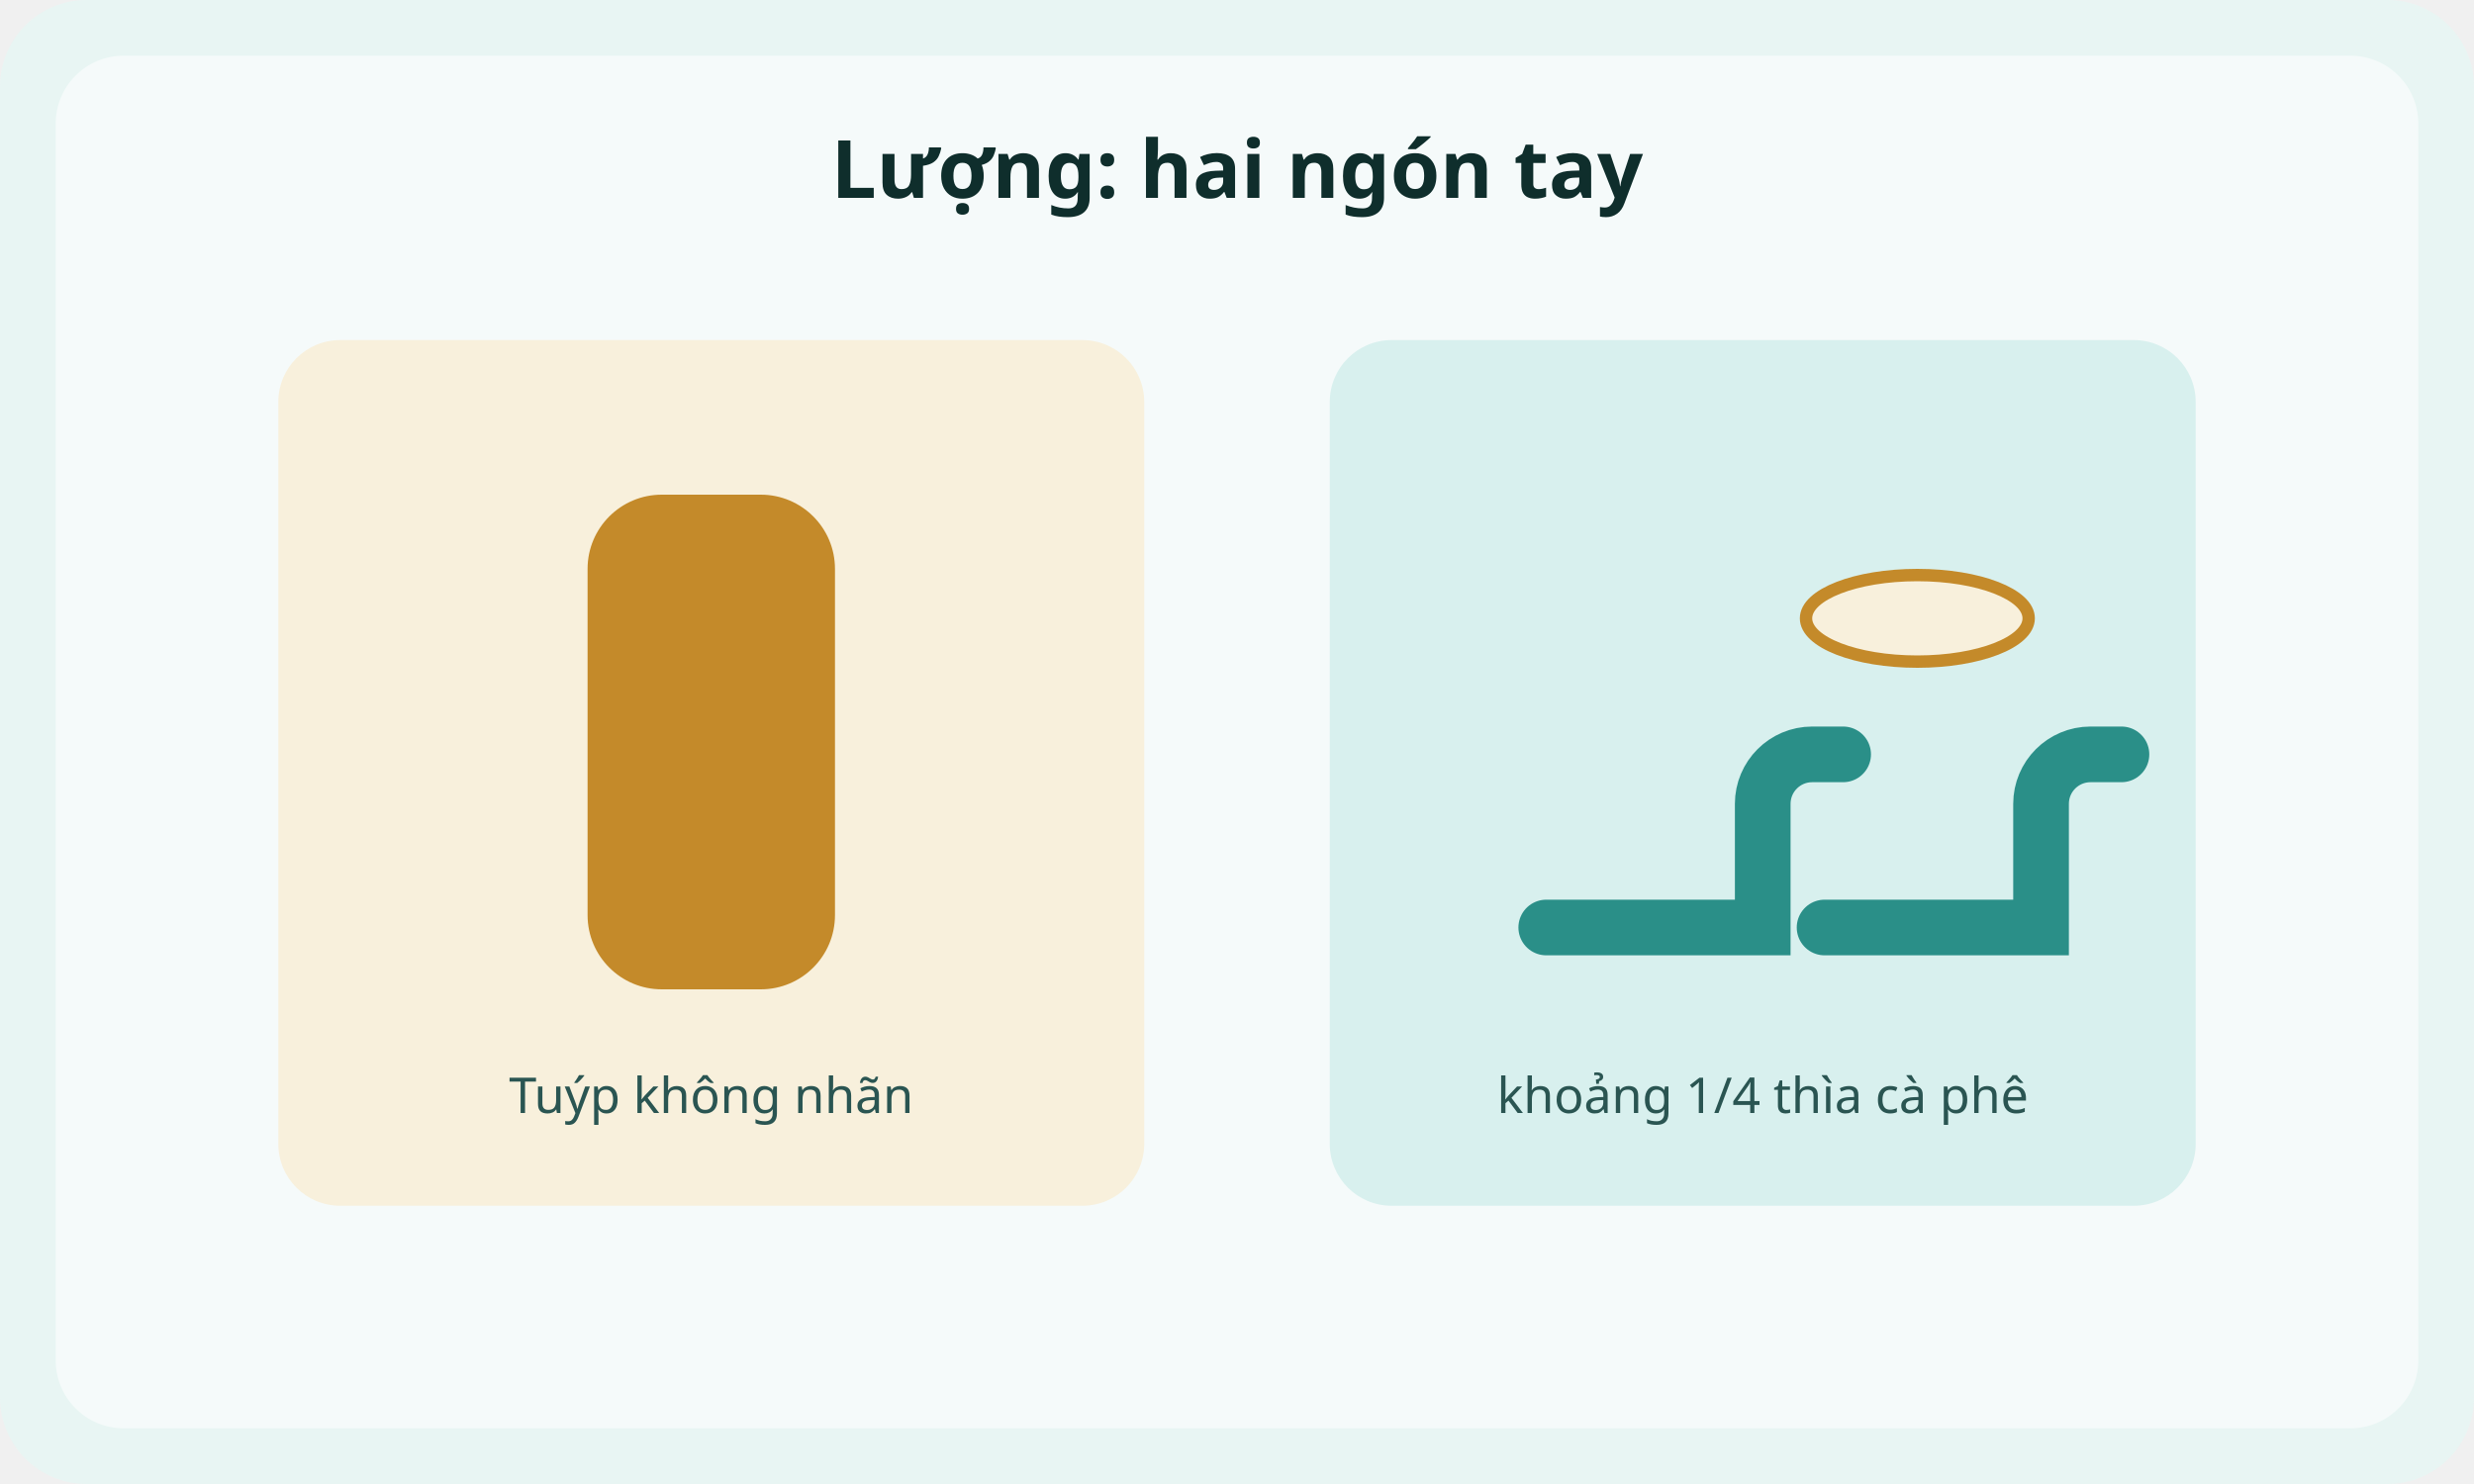
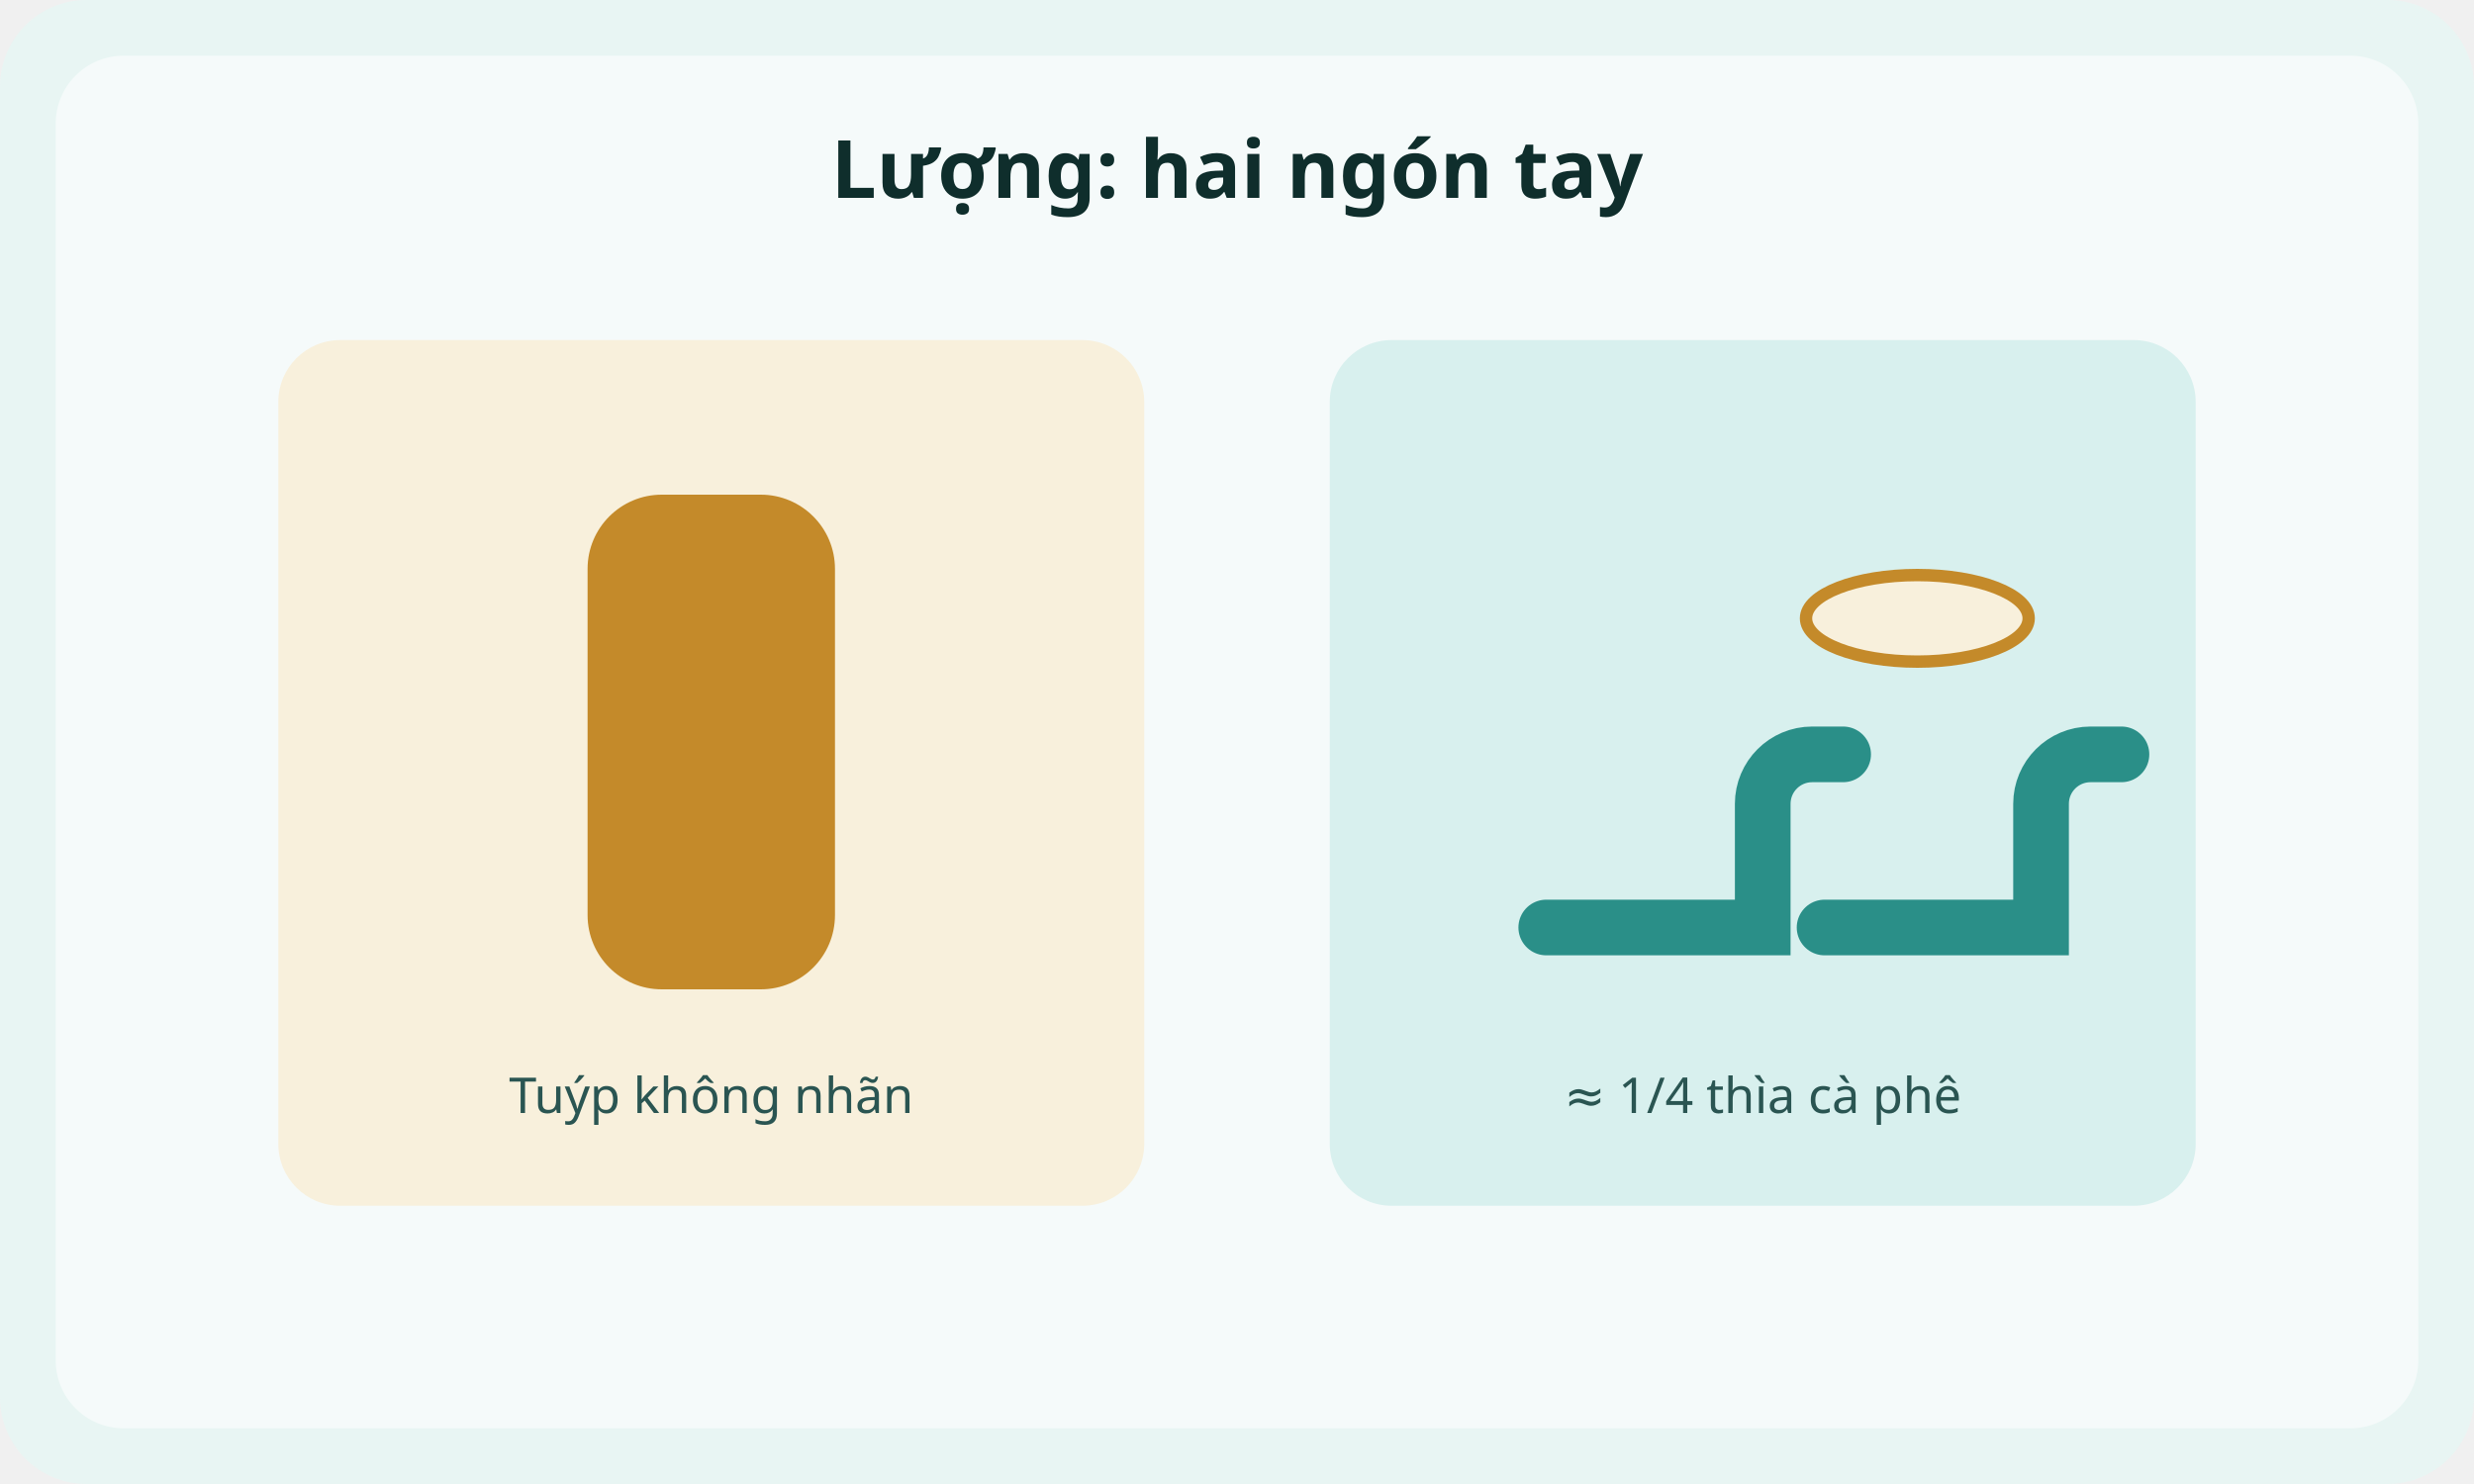
<svg xmlns="http://www.w3.org/2000/svg" viewBox="0 0 800 480" width="800" height="480" role="img">
  <rect width="800" height="480" rx="28" fill="#E8F5F3" />
  <rect x="18" y="18" width="764" height="444" rx="22" fill="#FFFFFF" opacity="0.55" />
  <text x="400" y="64" text-anchor="middle" font-family="ui-sans-serif, system-ui, sans-serif" font-size="26" font-weight="700" fill="#0F2E2C">Lượng: hai ngón tay</text>
  <rect x="90" y="110" width="280" height="280" rx="20" fill="#F8F0DC" />
  <rect x="190" y="160" width="80" height="160" rx="24" fill="#C48A2A" />
  <text x="230" y="360" text-anchor="middle" font-family="ui-sans-serif, system-ui, sans-serif" font-size="16" font-weight="500" fill="#2A5552">Tuýp không nhãn</text>
  <rect x="430" y="110" width="280" height="280" rx="20" fill="#D8F0EE" />
  <path d="M500 300 h70 v-40 a16 16 0 0 1 16 -16 h10" fill="none" stroke="#2A8F88" stroke-width="18" stroke-linecap="round" />
  <path d="M590 300 h70 v-40 a16 16 0 0 1 16 -16 h10" fill="none" stroke="#2A8F88" stroke-width="18" stroke-linecap="round" />
  <ellipse cx="620" cy="200" rx="36" ry="14" fill="#F8F0DC" stroke="#C48A2A" stroke-width="4" />
-   <text x="570" y="360" text-anchor="middle" font-family="ui-sans-serif, system-ui, sans-serif" font-size="16" font-weight="500" fill="#2A5552">khoảng 1/4 thìa cà phê</text>
+   <text x="570" y="360" text-anchor="middle" font-family="ui-sans-serif, system-ui, sans-serif" font-size="16" font-weight="500" fill="#2A5552">≈ 1/4 thìa cà phê</text>
</svg>
